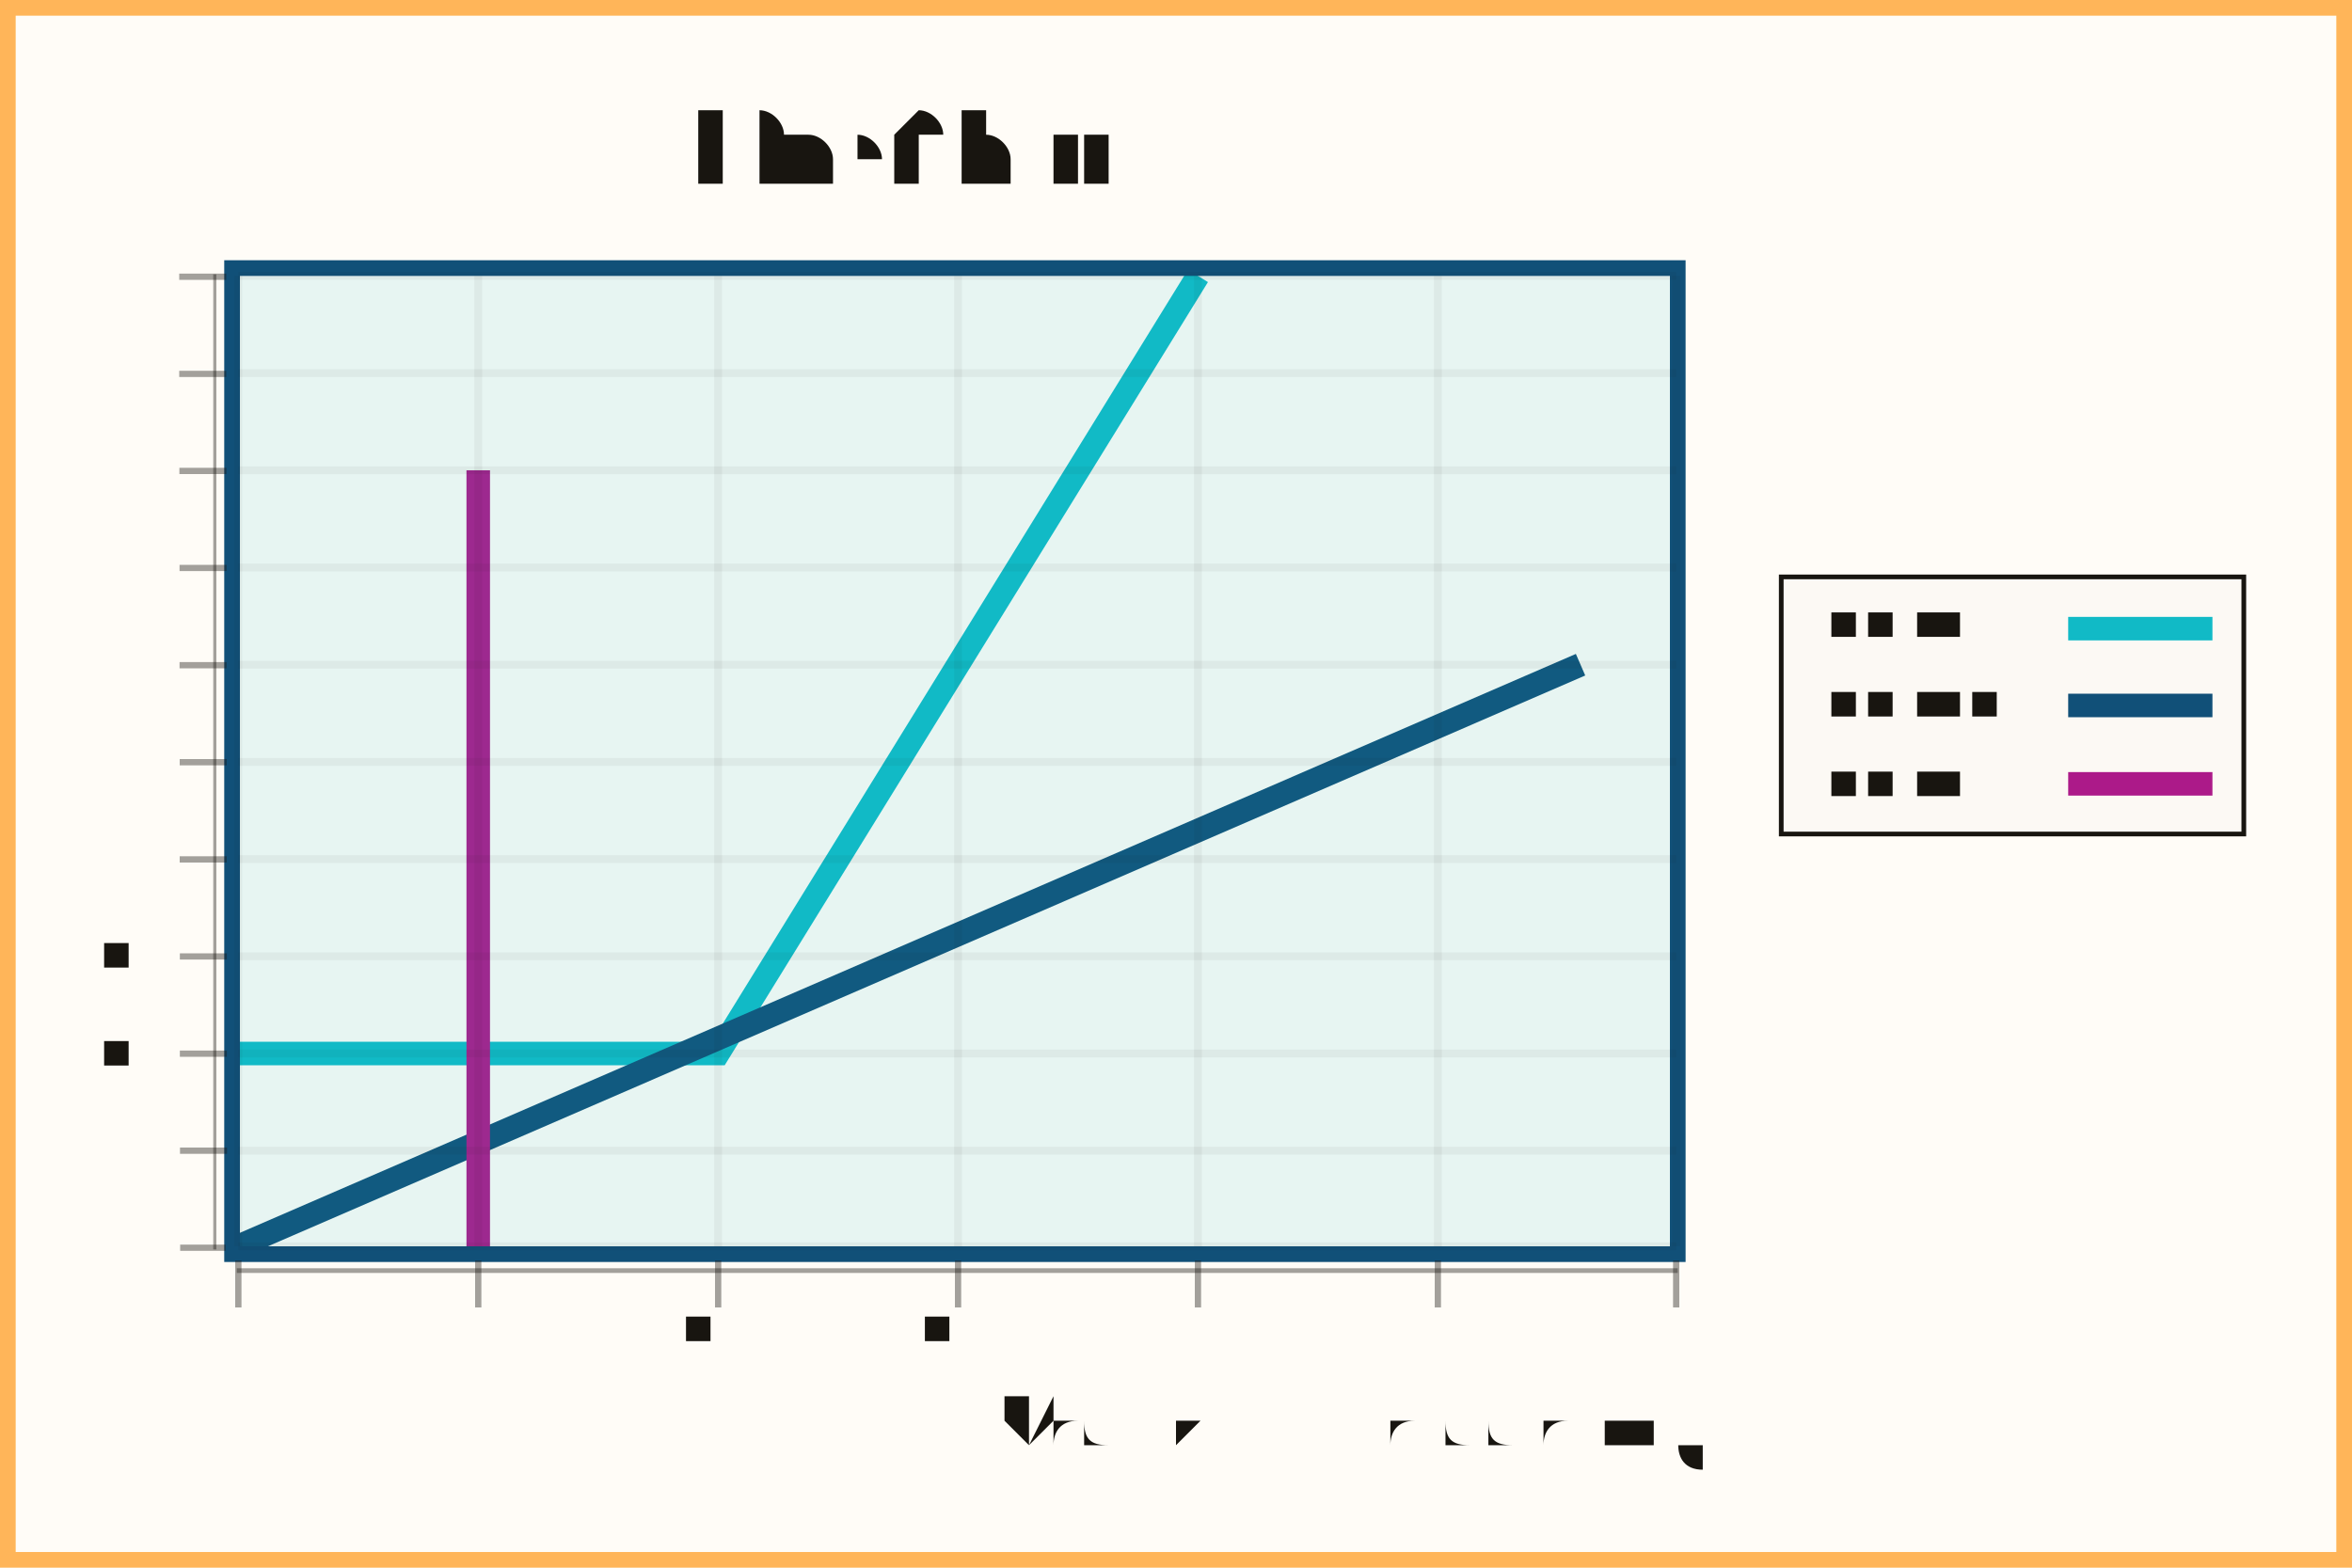
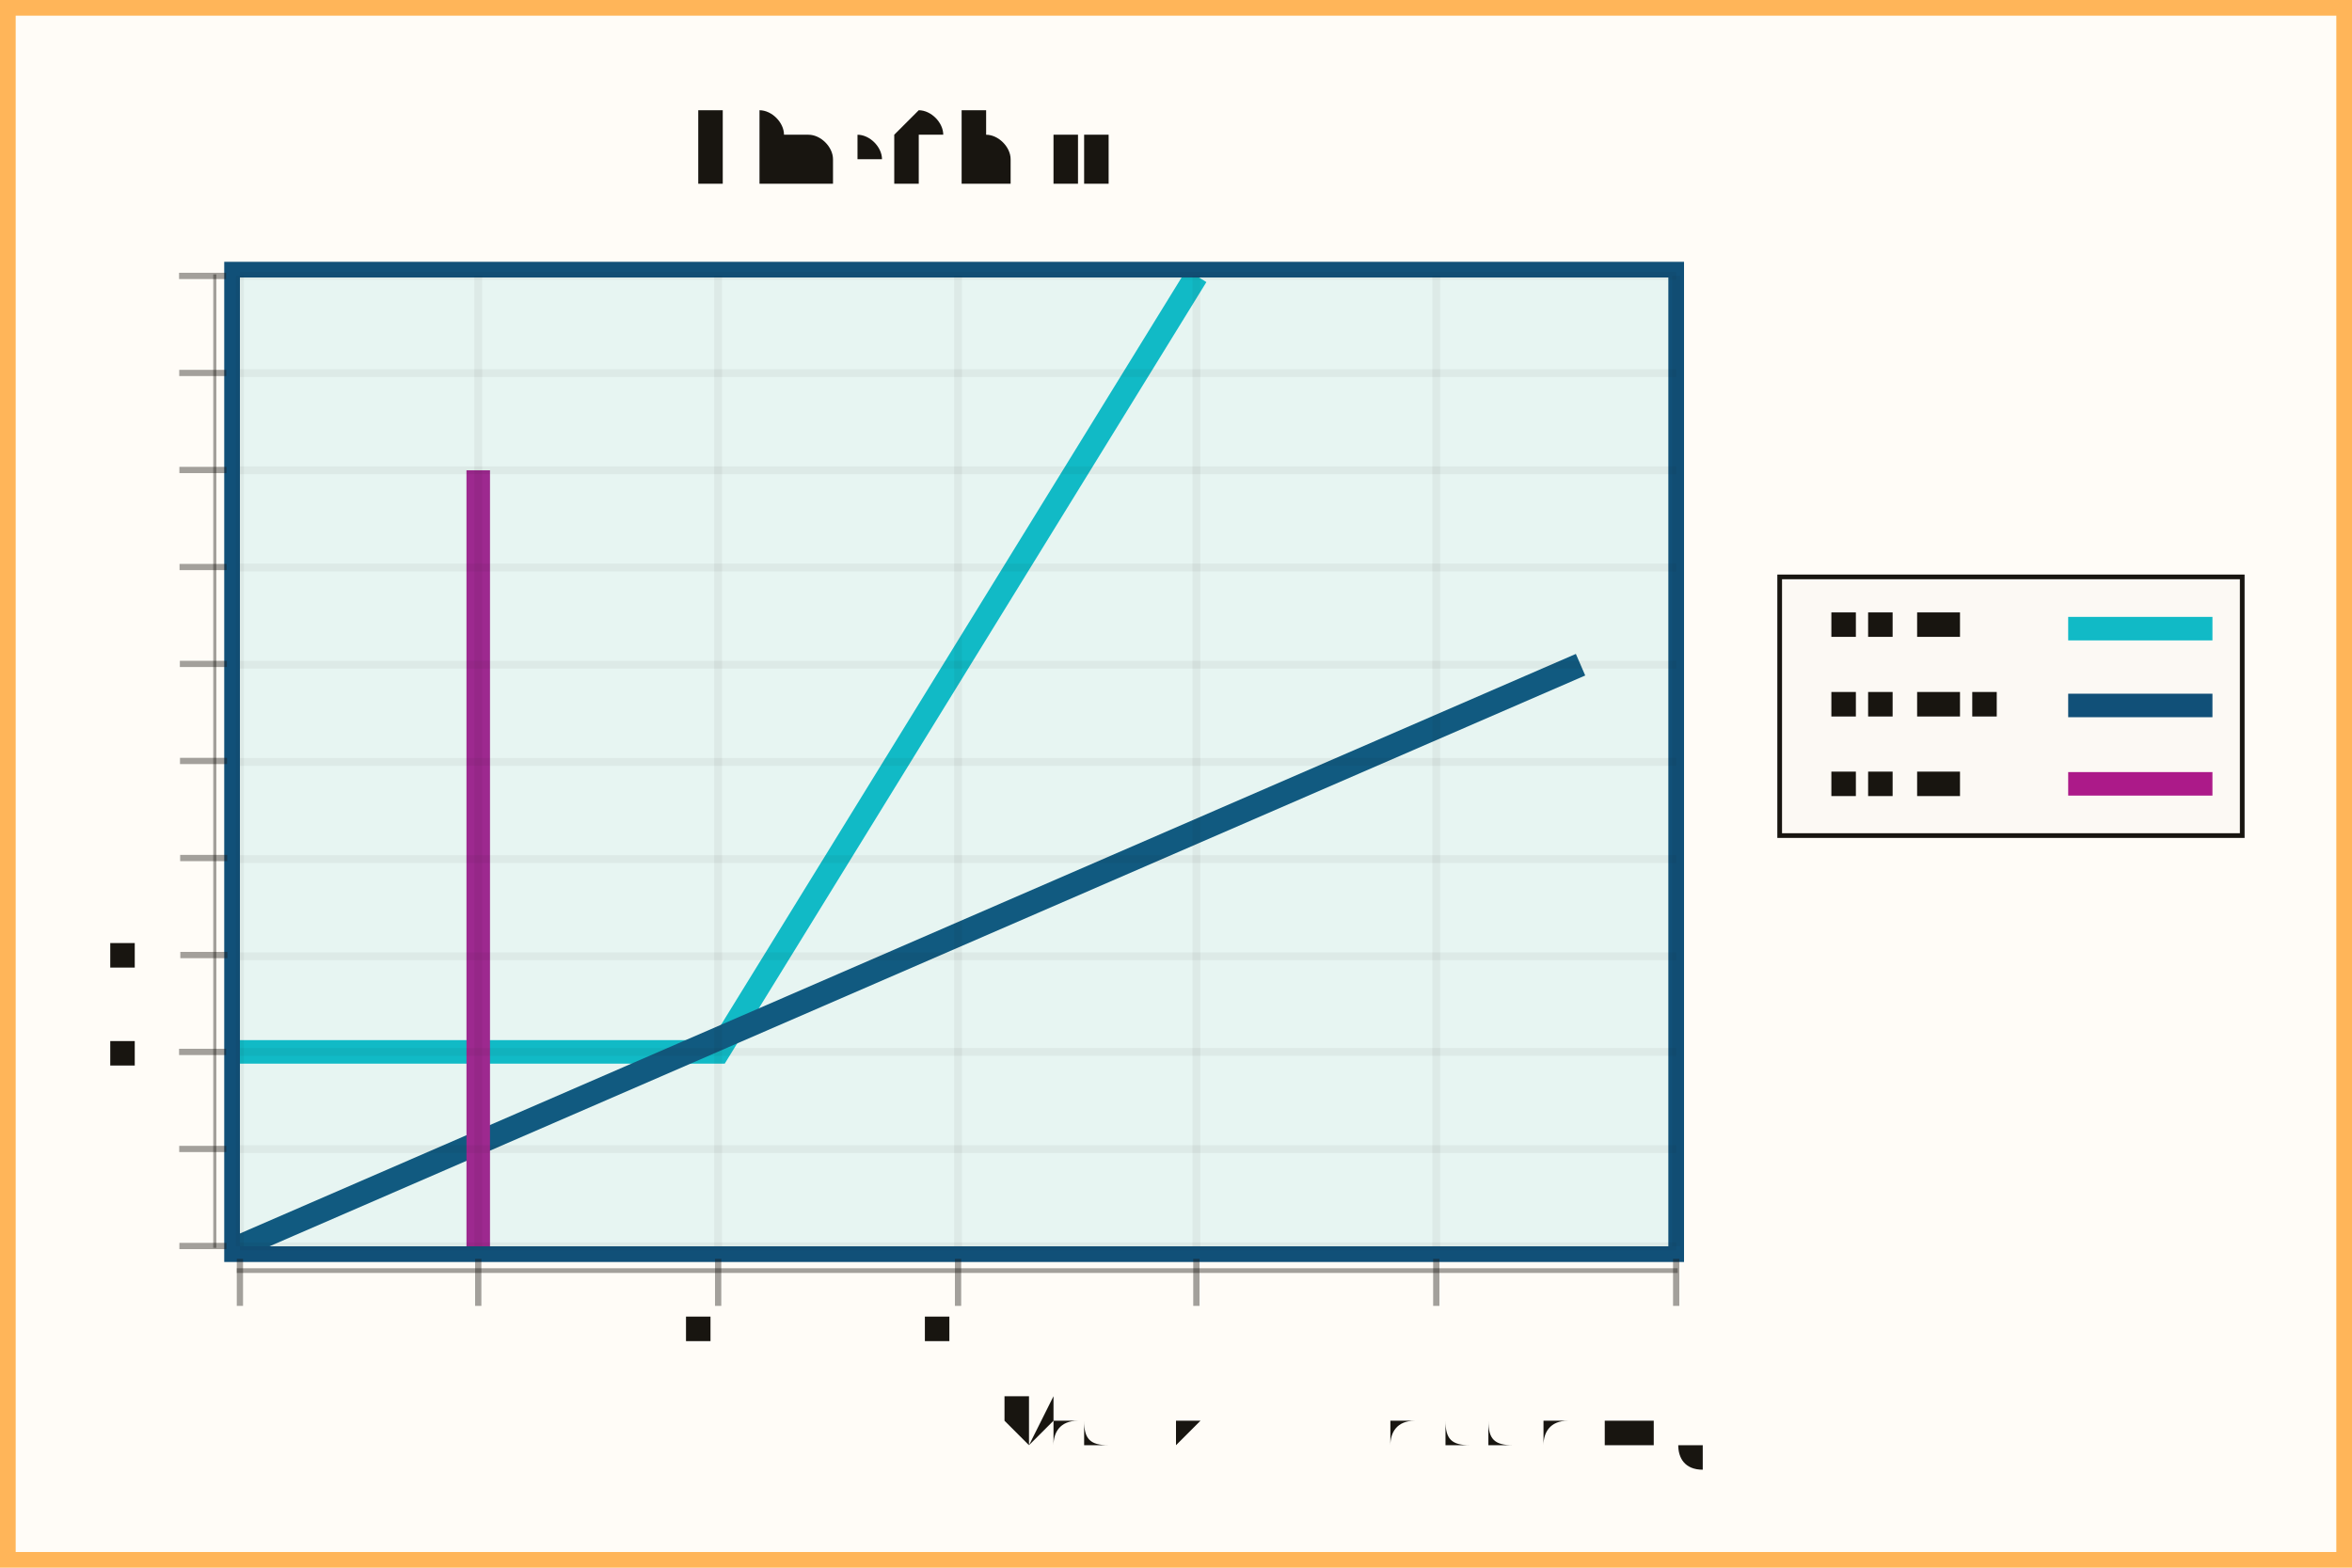
- <svg xmlns="http://www.w3.org/2000/svg" width="450" height="300" viewBox="-0.75 -0.5 1.5 1.0">
+ <svg xmlns="http://www.w3.org/2000/svg" width="450" height="300" viewBox="-0.75 -0.5 1.5 1">
  <style>svg {
  color-scheme: light dark;
}
{
  .canvas g, .title g, .axisbar g, .ticktext g, .tickglyph g, .ticklines g, .legendContent g text {
    fill: rgb(5%, 5%, 5%);
  }
  .ticklines g, .tickglyph g, .legendBorder g {
    stroke: rgb(5%, 5%, 5%);
  }
  .legendBorder g {
    fill: rgb(94%, 94%, 94%);
  }
}
@media (prefers-color-scheme:dark) {
  .canvas g, .title g, .axisbar g, .ticktext g, .tickglyph g, .ticklines g, .legendContent g text {
    fill: rgb(94%, 94%, 94%);
  }
  .ticklines g, .tickglyph g, .legendBorder g {
    stroke: rgb(94%, 94%, 94%);
  }
  .legendBorder g {
    fill: rgb(5%, 5%, 5%);
  }
}</style>
  <g class="chart">
    <g class="line">
      <g stroke-width="0.015" stroke="rgb(2%, 73%, 80%)" stroke-opacity="1.0" fill="none">
-         <polyline points="-0.598,0.172 -0.292,0.172 0.014,-0.324" />
+         <polyline points="-0.597,0.171 -0.292,0.171 0.013,-0.324" />
      </g>
      <g stroke-width="0.015" stroke="rgb(2%, 29%, 48%)" stroke-opacity="1.0" fill="none">
-         <polyline points="-0.598,0.295 0.258,-0.076" />
+         <polyline points="-0.597,0.295 0.258,-0.076" />
      </g>
      <g stroke-width="0.015" stroke="rgb(66%, 7%, 55%)" stroke-opacity="1.0" fill="none">
        <polyline points="-0.445,-0.2 -0.445,0.295" />
      </g>
    </g>
  </g>
  <g class="hud">
    <g class="frame">
      <g stroke-width="0.01" stroke="rgb(2%, 29%, 48%)" stroke-opacity="1.0" fill="rgb(2%, 73%, 80%)" fill-opacity="0.1">
-         <rect width="0.922" height="0.629" x="-0.602" y="-0.329" />
+         <rect width="0.921" height="0.628" x="-0.602" y="-0.328" />
      </g>
    </g>
    <g class="axis">
      <g class="ticks">
        <g class="tickglyph">
          <g stroke-width="0.004" stroke="rgb(5%, 5%, 5%)" stroke-opacity="0.4" fill="rgb(5%, 5%, 5%)" fill-opacity="0.4">
-             <g transform="rotate(-90.0, -0.6206, 0.2955)">
-               <polyline points="-0.621,0.31 -0.621,0.281" />
-             </g>
-             <g transform="rotate(-90.0, -0.6206, 0.2336)">
-               <polyline points="-0.621,0.249 -0.621,0.219" />
-             </g>
-             <g transform="rotate(-90.0, -0.6206, 0.1717)">
-               <polyline points="-0.621,0.187 -0.621,0.157" />
-             </g>
-             <g transform="rotate(-90.0, -0.6206, 0.1097)">
-               <polyline points="-0.621,0.125 -0.621,0.095" />
-             </g>
-             <g transform="rotate(-90.0, -0.6206, 0.0478)">
-               <polyline points="-0.621,0.063 -0.621,0.033" />
-             </g>
-             <g transform="rotate(-90.0, -0.6206, -0.0142)">
-               <polyline points="-0.621,0.001 -0.621,-0.029" />
-             </g>
-             <g transform="rotate(-90.0, -0.6206, -0.0761)">
-               <polyline points="-0.621,-0.061 -0.621,-0.091" />
-             </g>
-             <g transform="rotate(-90.0, -0.6206, -0.1381)">
-               <polyline points="-0.621,-0.123 -0.621,-0.153" />
-             </g>
-             <g transform="rotate(-90.0, -0.6206, -0.2)">
-               <polyline points="-0.621,-0.185 -0.621,-0.215" />
-             </g>
-             <g transform="rotate(-90.0, -0.6206, -0.2619)">
-               <polyline points="-0.621,-0.247 -0.621,-0.277" />
-             </g>
-             <g transform="rotate(-90.0, -0.6206, -0.3239)">
-               <polyline points="-0.621,-0.309 -0.621,-0.339" />
+             <g transform="rotate(-90.0, -0.6204, 0.2952)">
+               <polyline points="-0.62,0.31 -0.62,0.28" />
+             </g>
+             <g transform="rotate(-90.0, -0.6204, 0.2333)">
+               <polyline points="-0.62,0.248 -0.62,0.218" />
+             </g>
+             <g transform="rotate(-90.0, -0.6204, 0.1714)">
+               <polyline points="-0.62,0.186 -0.62,0.156" />
+             </g>
+             <g transform="rotate(-90.0, -0.6204, 0.1096)">
+               <polyline points="-0.62,0.125 -0.62,0.095" />
+             </g>
+             <g transform="rotate(-90.0, -0.6204, 0.0477)">
+               <polyline points="-0.62,0.063 -0.62,0.033" />
+             </g>
+             <g transform="rotate(-90.0, -0.6204, -0.0142)">
+               <polyline points="-0.62,0.001 -0.62,-0.029" />
+             </g>
+             <g transform="rotate(-90.0, -0.6204, -0.0761)">
+               <polyline points="-0.62,-0.061 -0.62,-0.091" />
+             </g>
+             <g transform="rotate(-90.0, -0.6204, -0.1379)">
+               <polyline points="-0.62,-0.123 -0.62,-0.153" />
+             </g>
+             <g transform="rotate(-90.0, -0.6204, -0.1998)">
+               <polyline points="-0.62,-0.185 -0.62,-0.215" />
+             </g>
+             <g transform="rotate(-90.0, -0.6204, -0.2617)">
+               <polyline points="-0.62,-0.247 -0.62,-0.277" />
+             </g>
+             <g transform="rotate(-90.0, -0.6204, -0.3236)">
+               <polyline points="-0.62,-0.309 -0.62,-0.339" />
            </g>
          </g>
        </g>
        <g class="ticktext">
          <g stroke-width="0.0" stroke="none" fill="rgb(5%, 5%, 5%)" fill-opacity="1.0" font-size="0.031" text-anchor="end">
-             <text x="-0.643" y="0.304">0.0</text>
-             <text x="-0.643" y="0.242">0.5</text>
-             <text x="-0.643" y="0.18">1.0</text>
-             <text x="-0.643" y="0.118">1.5</text>
-             <text x="-0.643" y="0.056">2.0</text>
-             <text x="-0.643" y="-0.006">2.5</text>
-             <text x="-0.643" y="-0.068">3.0</text>
-             <text x="-0.643" y="-0.13">3.5</text>
-             <text x="-0.643" y="-0.192">4.0</text>
-             <text x="-0.643" y="-0.253">4.5</text>
-             <text x="-0.643" y="-0.315">5.0</text>
+             <text x="-0.642" y="0.304">0.0</text>
+             <text x="-0.642" y="0.242">0.5</text>
+             <text x="-0.642" y="0.18">1.0</text>
+             <text x="-0.642" y="0.118">1.5</text>
+             <text x="-0.642" y="0.056">2.0</text>
+             <text x="-0.642" y="-0.006">2.5</text>
+             <text x="-0.642" y="-0.068">3.0</text>
+             <text x="-0.642" y="-0.129">3.5</text>
+             <text x="-0.642" y="-0.191">4.0</text>
+             <text x="-0.642" y="-0.253">4.5</text>
+             <text x="-0.642" y="-0.315">5.0</text>
          </g>
        </g>
        <g class="ticklines">
          <g stroke-width="0.005" stroke="rgb(5%, 5%, 5%)" stroke-opacity="0.05" fill="none">
-             <polyline points="-0.598,0.295 0.319,0.295" />
-             <polyline points="-0.598,0.234 0.319,0.234" />
-             <polyline points="-0.598,0.172 0.319,0.172" />
-             <polyline points="-0.598,0.11 0.319,0.11" />
-             <polyline points="-0.598,0.048 0.319,0.048" />
-             <polyline points="-0.598,-0.014 0.319,-0.014" />
-             <polyline points="-0.598,-0.076 0.319,-0.076" />
-             <polyline points="-0.598,-0.138 0.319,-0.138" />
-             <polyline points="-0.598,-0.2 0.319,-0.2" />
-             <polyline points="-0.598,-0.262 0.319,-0.262" />
-             <polyline points="-0.598,-0.324 0.319,-0.324" />
+             <polyline points="-0.597,0.295 0.319,0.295" />
+             <polyline points="-0.597,0.233 0.319,0.233" />
+             <polyline points="-0.597,0.171 0.319,0.171" />
+             <polyline points="-0.597,0.11 0.319,0.11" />
+             <polyline points="-0.597,0.048 0.319,0.048" />
+             <polyline points="-0.597,-0.014 0.319,-0.014" />
+             <polyline points="-0.597,-0.076 0.319,-0.076" />
+             <polyline points="-0.597,-0.138 0.319,-0.138" />
+             <polyline points="-0.597,-0.2 0.319,-0.2" />
+             <polyline points="-0.597,-0.262 0.319,-0.262" />
+             <polyline points="-0.597,-0.324 0.319,-0.324" />
          </g>
        </g>
      </g>
      <g class="axisbar">
        <g stroke-width="0" stroke="rgb(0%, 0%, 0%)" stroke-opacity="0" fill="rgb(5%, 5%, 5%)" fill-opacity="0.4">
-           <rect width="0.002" height="0.622" x="-0.614" y="-0.325" />
+           <rect width="0.002" height="0.621" x="-0.614" y="-0.325" />
        </g>
      </g>
    </g>
    <g class="axis">
      <g class="ticks">
        <g class="tickglyph">
          <g stroke-width="0.004" stroke="rgb(5%, 5%, 5%)" stroke-opacity="0.4" fill="rgb(5%, 5%, 5%)" fill-opacity="0.4">
-             <polyline points="-0.598,0.334 -0.598,0.304" />
-             <polyline points="-0.445,0.334 -0.445,0.304" />
-             <polyline points="-0.292,0.334 -0.292,0.304" />
-             <polyline points="-0.139,0.334 -0.139,0.304" />
-             <polyline points="0.014,0.334 0.014,0.304" />
-             <polyline points="0.167,0.334 0.167,0.304" />
-             <polyline points="0.319,0.334 0.319,0.304" />
+             <polyline points="-0.597,0.333 -0.597,0.303" />
+             <polyline points="-0.445,0.333 -0.445,0.303" />
+             <polyline points="-0.292,0.333 -0.292,0.303" />
+             <polyline points="-0.139,0.333 -0.139,0.303" />
+             <polyline points="0.013,0.333 0.013,0.303" />
+             <polyline points="0.166,0.333 0.166,0.303" />
+             <polyline points="0.319,0.333 0.319,0.303" />
          </g>
        </g>
        <g class="ticktext">
          <g stroke-width="0.0" stroke="none" fill="rgb(5%, 5%, 5%)" fill-opacity="1.0" font-size="0.031" text-anchor="middle">
-             <text x="-0.598" y="0.358">0.0</text>
+             <text x="-0.597" y="0.358">0.0</text>
            <text x="-0.445" y="0.358">0.5</text>
            <text x="-0.292" y="0.358">1.0</text>
            <text x="-0.139" y="0.358">1.5</text>
-             <text x="0.014" y="0.358">2.0</text>
-             <text x="0.167" y="0.358">2.5</text>
+             <text x="0.013" y="0.358">2.0</text>
+             <text x="0.166" y="0.358">2.5</text>
            <text x="0.319" y="0.358">3.0</text>
          </g>
        </g>
        <g class="ticklines">
          <g stroke-width="0.005" stroke="rgb(5%, 5%, 5%)" stroke-opacity="0.05" fill="none">
-             <polyline points="-0.598,0.295 -0.598,-0.324" />
+             <polyline points="-0.597,0.295 -0.597,-0.324" />
            <polyline points="-0.445,0.295 -0.445,-0.324" />
            <polyline points="-0.292,0.295 -0.292,-0.324" />
            <polyline points="-0.139,0.295 -0.139,-0.324" />
-             <polyline points="0.014,0.295 0.014,-0.324" />
-             <polyline points="0.167,0.295 0.167,-0.324" />
+             <polyline points="0.013,0.295 0.013,-0.324" />
+             <polyline points="0.166,0.295 0.166,-0.324" />
            <polyline points="0.319,0.295 0.319,-0.324" />
          </g>
        </g>
      </g>
      <g class="axisbar">
        <g stroke-width="0" stroke="rgb(0%, 0%, 0%)" stroke-opacity="0" fill="rgb(5%, 5%, 5%)" fill-opacity="0.4">
          <rect width="0.919" height="0.003" x="-0.599" y="0.309" />
        </g>
      </g>
    </g>
    <g class="title">
      <g stroke-width="0.0" stroke="none" fill="rgb(5%, 5%, 5%)" fill-opacity="1.0" font-size="0.061" text-anchor="middle">
-         <text x="-0.172" y="-0.384">Line Chart</text>
+         <text x="-0.172" y="-0.383">Line Chart</text>
      </g>
    </g>
    <g class="title">
      <g stroke-width="0.0" stroke="none" fill="rgb(5%, 5%, 5%)" fill-opacity="1.0" font-size="0.037" text-anchor="end">
-         <text x="0.34" y="0.422">Made with love and chart-svg</text>
+         <text x="0.339" y="0.422">Made with love and chart-svg</text>
      </g>
    </g>
    <g class="legend">
      <g class="legendBorder">
        <g stroke-width="0.003" stroke="rgb(5%, 5%, 5%)" stroke-opacity="1.0" fill="rgb(99%, 99%, 99%)" fill-opacity="1.0">
-           <rect width="0.295" height="0.164" x="0.386" y="-0.132" />
+           <rect width="0.295" height="0.165" x="0.385" y="-0.132" />
        </g>
      </g>
      <g class="legendContent">
        <g stroke-width="0.0" stroke="none" fill="rgb(5%, 5%, 5%)" fill-opacity="1.0" font-size="0.031" text-anchor="start">
          <text x="0.401" y="0.008">palette1 2</text>
        </g>
        <g stroke-width="0.015" stroke="rgb(66%, 7%, 55%)" stroke-opacity="1.0" fill="none">
          <polyline points="0.569,0 0.661,0" />
        </g>
        <g stroke-width="0.0" stroke="none" fill="rgb(5%, 5%, 5%)" fill-opacity="1.0" font-size="0.031" text-anchor="start">
          <text x="0.401" y="-0.042">palette1 1</text>
        </g>
        <g stroke-width="0.015" stroke="rgb(2%, 29%, 48%)" stroke-opacity="1.0" fill="none">
          <polyline points="0.569,-0.05 0.661,-0.05" />
        </g>
        <g stroke-width="0.0" stroke="none" fill="rgb(5%, 5%, 5%)" fill-opacity="1.0" font-size="0.031" text-anchor="start">
          <text x="0.401" y="-0.091">palette1 0</text>
        </g>
        <g stroke-width="0.015" stroke="rgb(2%, 73%, 80%)" stroke-opacity="1.0" fill="none">
          <polyline points="0.569,-0.099 0.661,-0.099" />
        </g>
      </g>
    </g>
    <g class="frame">
      <g stroke-width="0.01" stroke="rgb(100%, 71%, 35%)" stroke-opacity="1.0" fill="rgb(100%, 71%, 35%)" fill-opacity="0.05">
        <rect width="1.49" height="0.99" x="-0.745" y="-0.495" />
      </g>
    </g>
  </g>
</svg>
